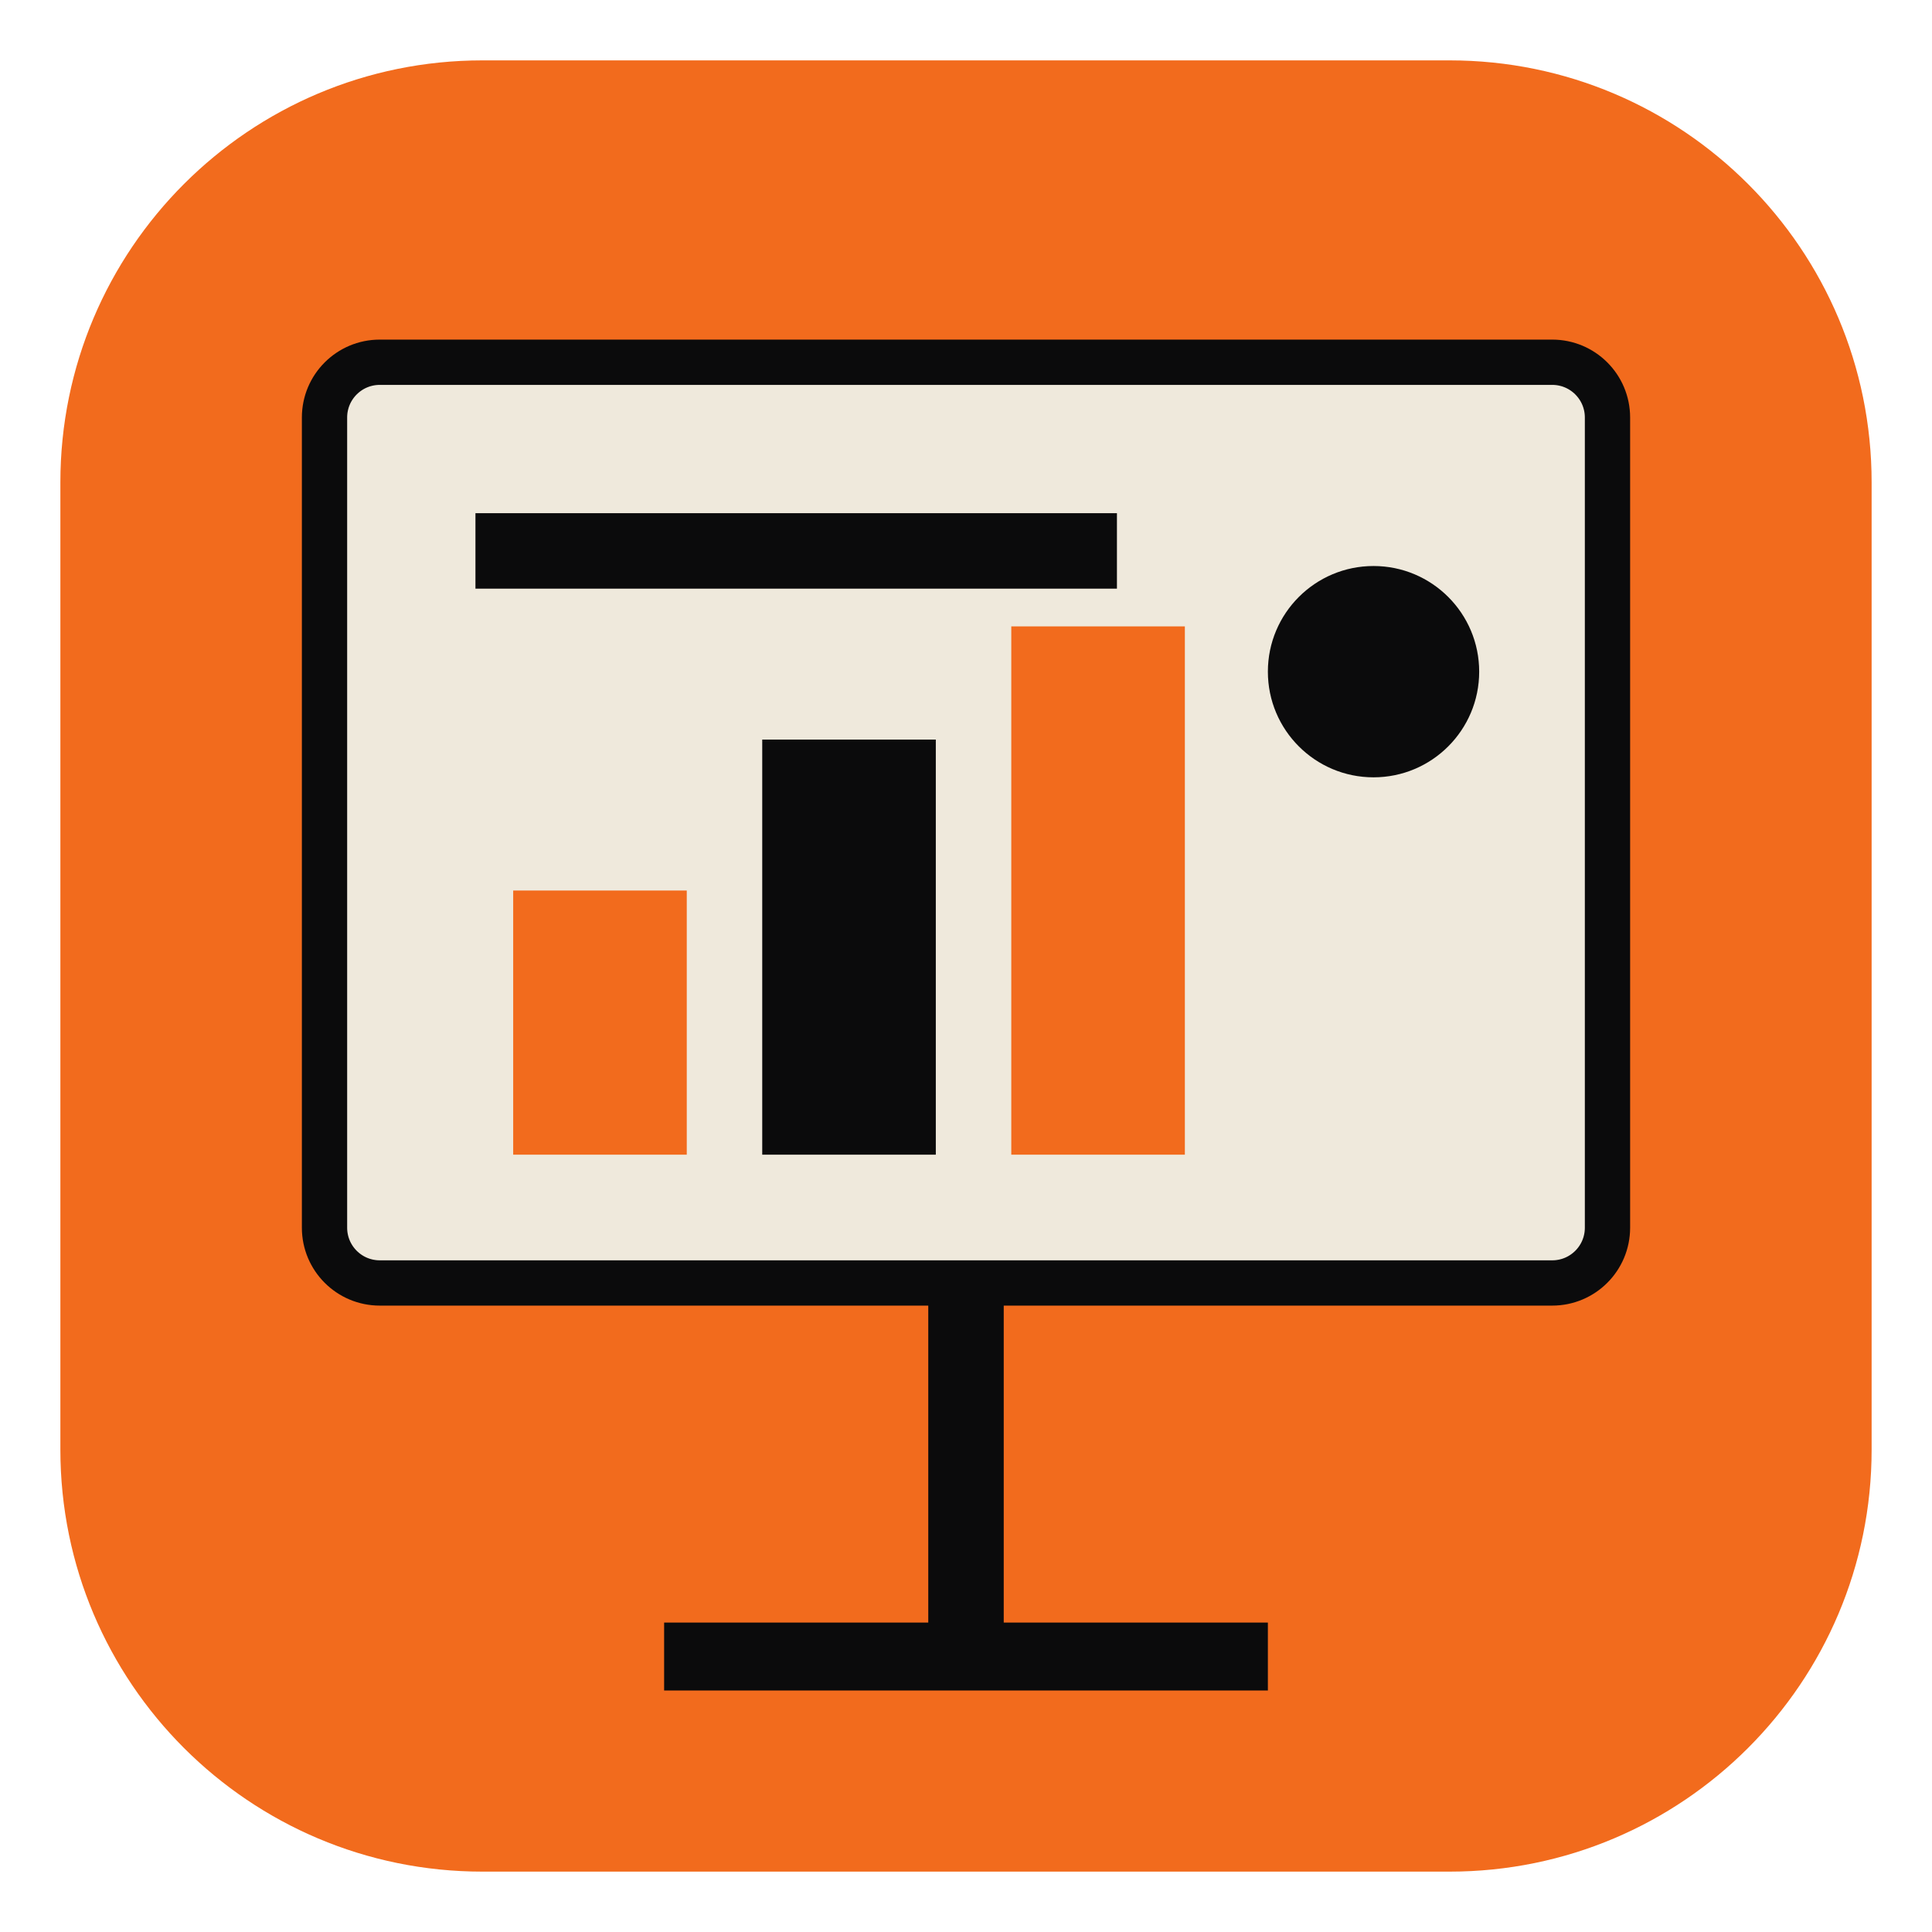
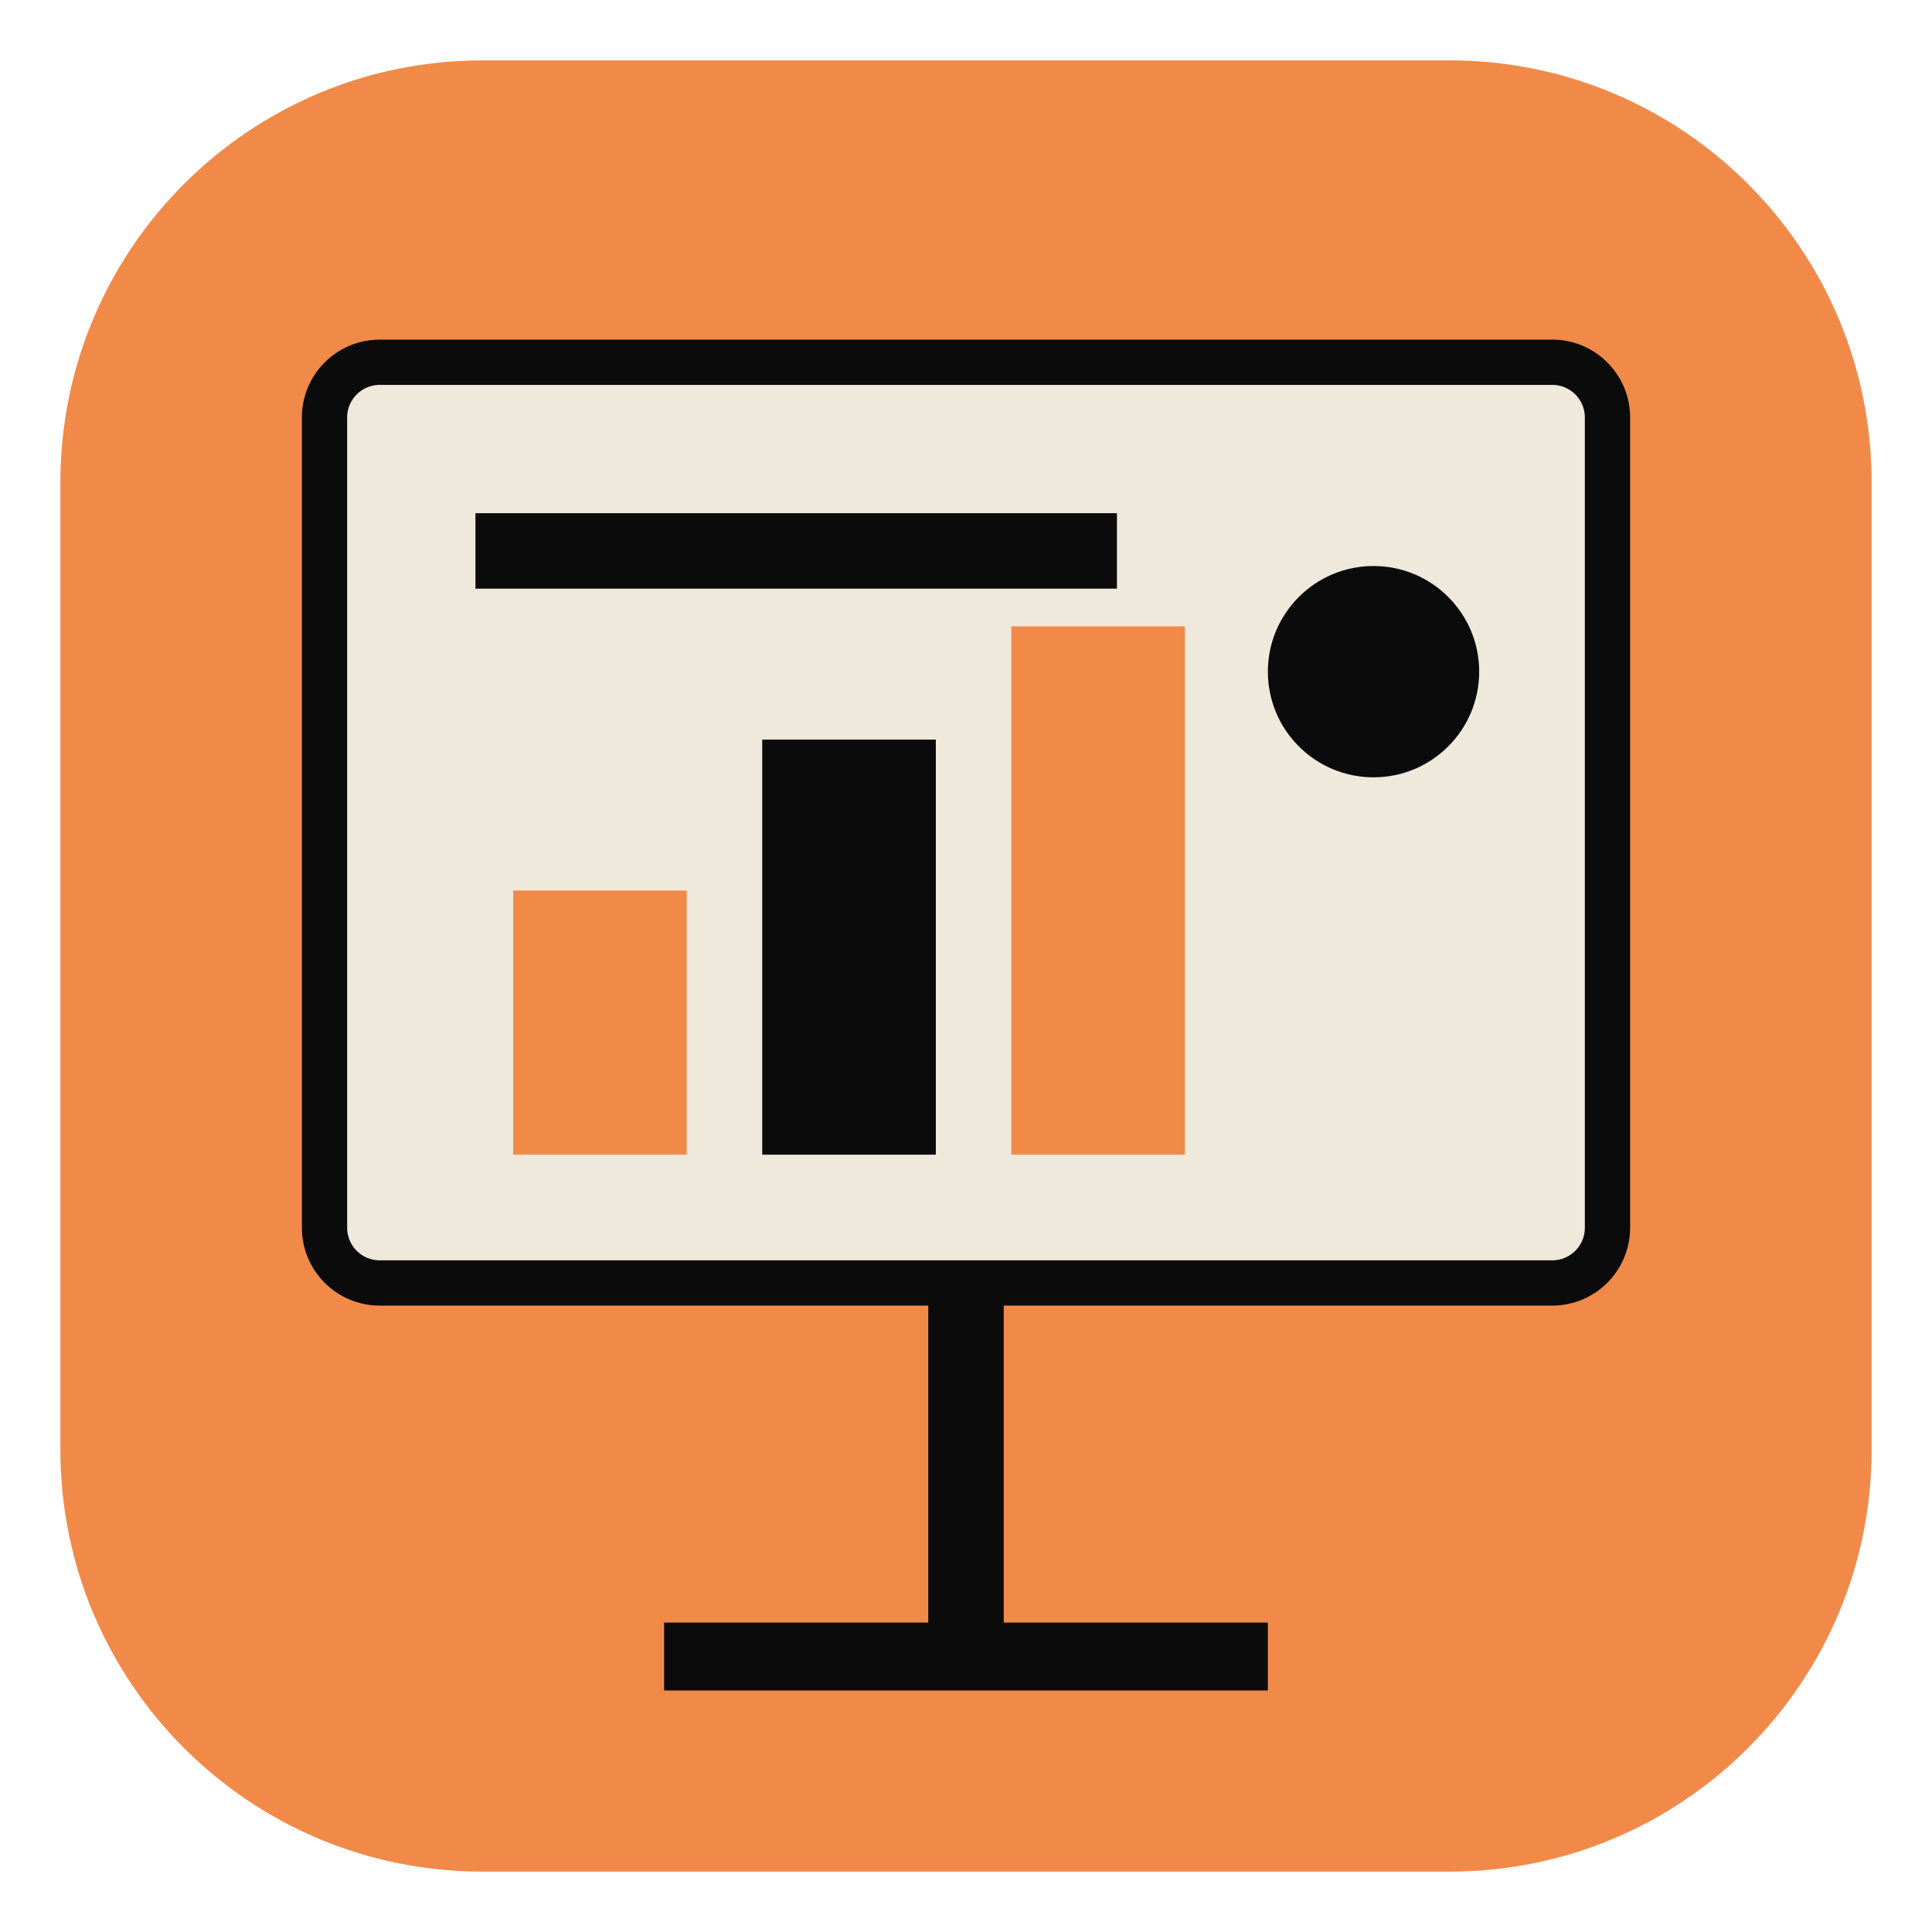
<svg xmlns="http://www.w3.org/2000/svg" viewBox="0 0 512 512">
-   <rect x="16" y="16" width="480" height="480" rx="111.84" fill="#f26b1d" />
+   <rect x="16" y="16" width="480" height="480" rx="111.84" fill="#F18A49" />
  <rect x="246" y="330" width="20" height="110" fill="#0b0b0c" />
  <rect x="176" y="430" width="160" height="18" fill="#0b0b0c" />
  <rect x="86" y="96" width="340" height="244" rx="14.64" fill="#efe9dc" stroke="#0b0b0c" stroke-width="12" />
  <rect x="126" y="136" width="170" height="20" fill="#0b0b0c" />
-   <rect x="136" y="236" width="46" height="70" fill="#f26b1d" />
+   <rect x="136" y="236" width="46" height="70" fill="#F18A49" />
  <rect x="202" y="196" width="46" height="110" fill="#0b0b0c" />
-   <rect x="268" y="166" width="46" height="140" fill="#f26b1d" />
+   <rect x="268" y="166" width="46" height="140" fill="#F18A49" />
  <circle cx="364" cy="178" r="28" fill="#0b0b0c" />
</svg>
